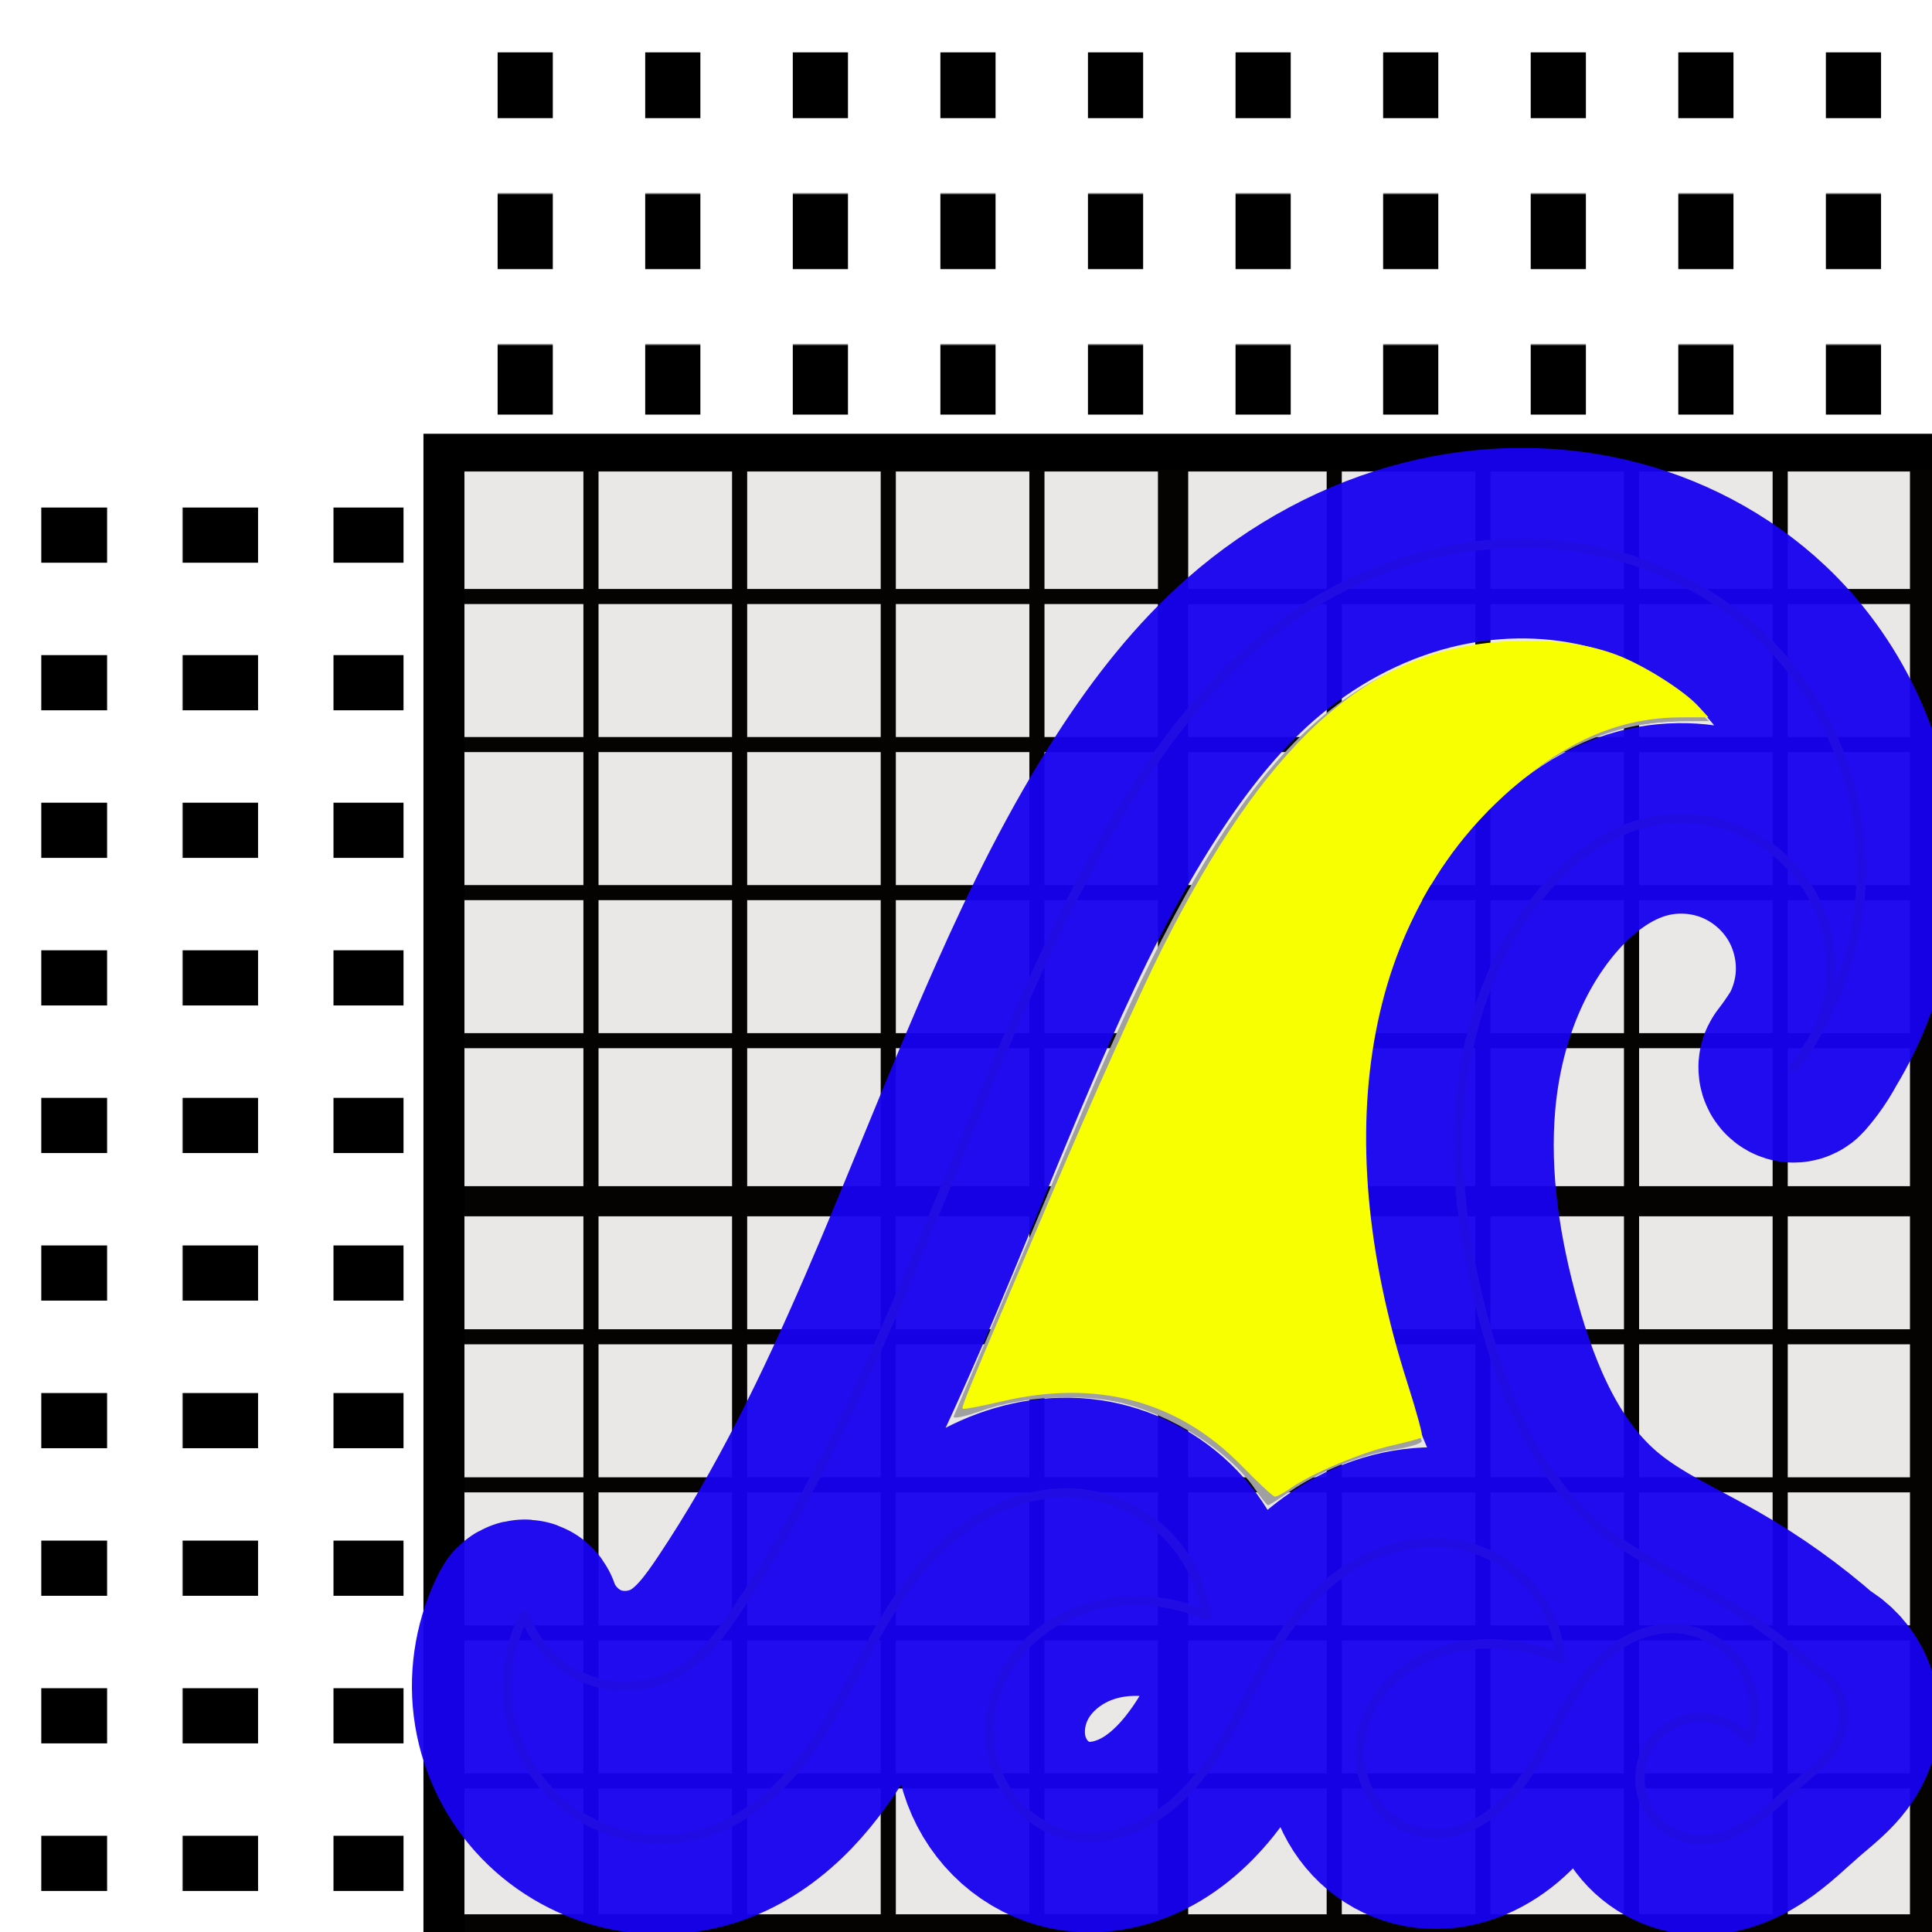
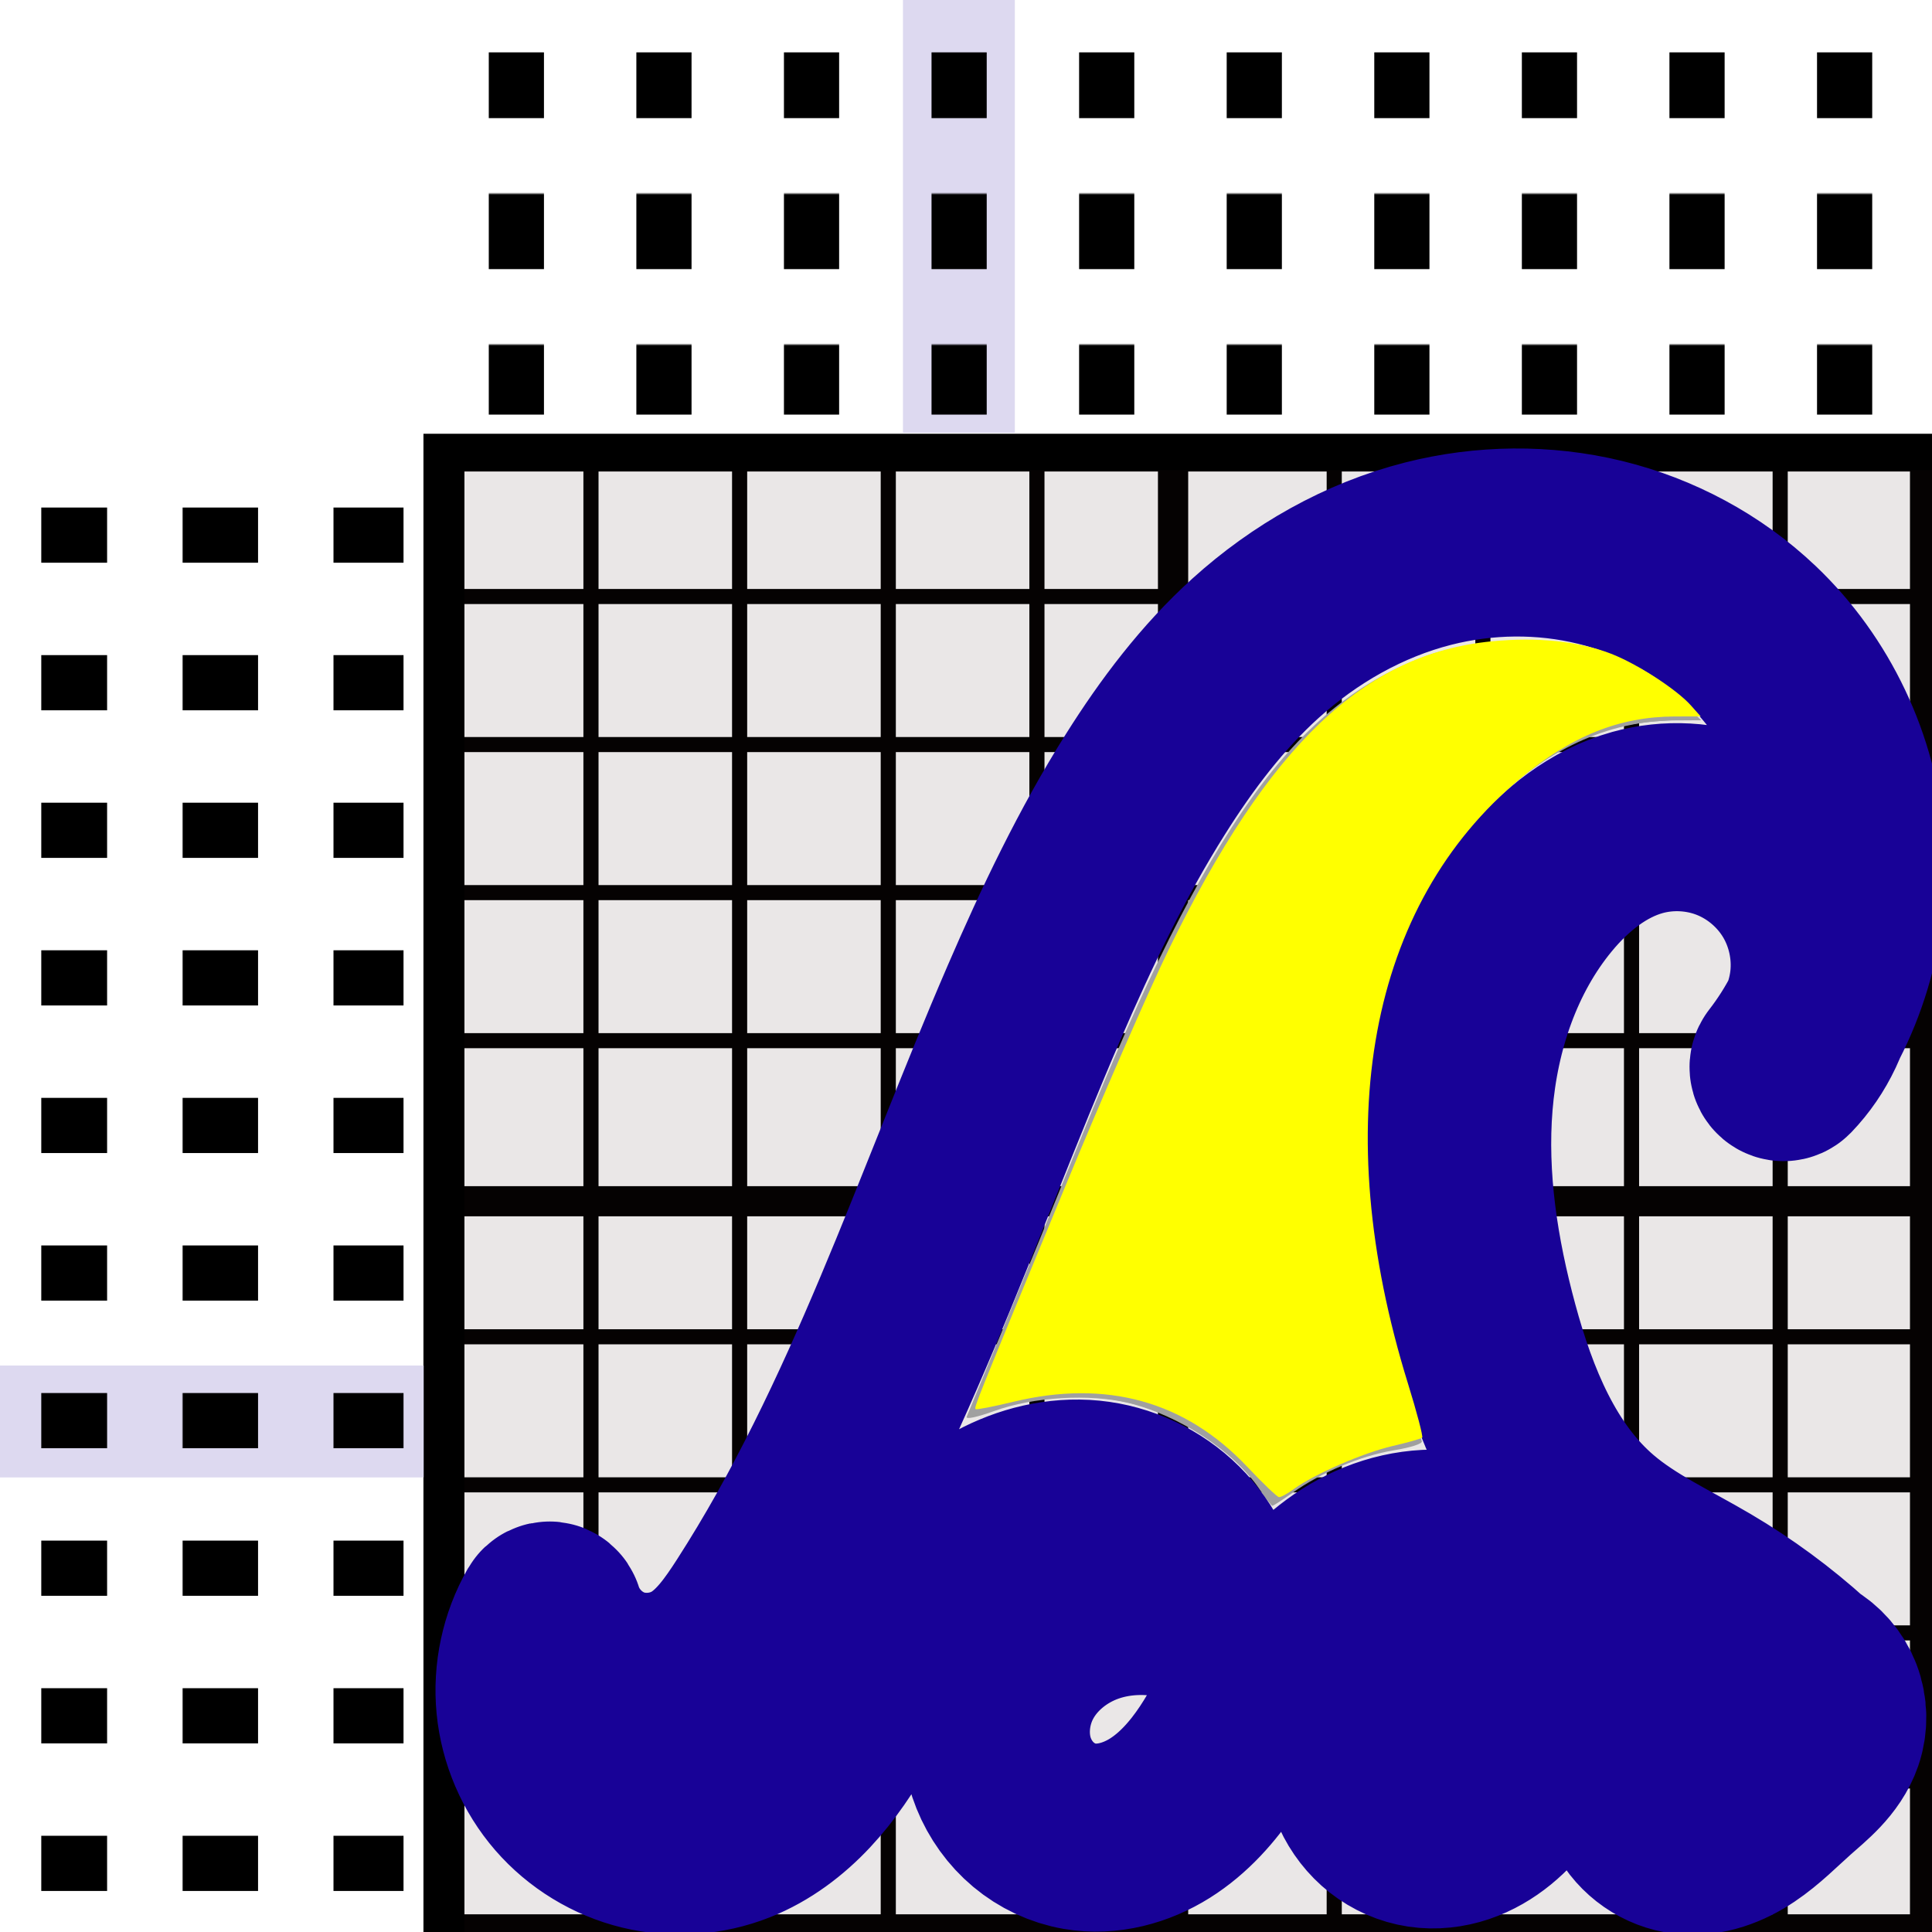
<svg xmlns="http://www.w3.org/2000/svg" xmlns:ns1="http://www.openswatchbook.org/uri/2009/osb" xmlns:xlink="http://www.w3.org/1999/xlink" width="256" height="256" id="svg2" version="1.1">
  <defs id="defs4">
    <linearGradient ns1:paint="solid" id="linearGradient7074">
      <stop id="stop7076" offset="0" style="stop-color:#160200;stop-opacity:1;" />
    </linearGradient>
    <linearGradient id="linearGradient10390">
      <stop id="stop10392" offset="0" style="stop-color:#180297;stop-opacity:0.954;" />
      <stop id="stop10394" offset="1" style="stop-color:#fdfbff;stop-opacity:0.992;" />
    </linearGradient>
    <filter style="color-interpolation-filters:sRGB" id="filter8348">
      <feGaussianBlur stdDeviation="6" in="SourceAlpha" result="result0" id="feGaussianBlur8350" />
      <feSpecularLighting in="result0" result="result1" lighting-color="#ffffff" surfaceScale="10" specularConstant="1" specularExponent="25" id="feSpecularLighting8352">
        <feDistantLight elevation="45" azimuth="235" id="feDistantLight8354" />
      </feSpecularLighting>
      <feComposite k4="0" k1="0" in="SourceGraphic" result="result4" operator="arithmetic" k2="1" k3="1" in2="result1" id="feComposite8356" />
      <feComposite in="result4" result="result2" operator="in" in2="SourceAlpha" id="feComposite8358" />
    </filter>
    <pattern id="pattern4250" patternTransform="translate(-280.0322,826.7085)" height="209.507" width="217.507" patternUnits="userSpaceOnUse">
      <rect style="opacity:1;fill:#b50000;fill-opacity:1;fill-rule:nonzero;stroke:#160287;stroke-width:1.507;stroke-linecap:round;stroke-linejoin:bevel;stroke-miterlimit:4;stroke-dasharray:none;stroke-opacity:0.953" id="rect4248" width="216" height="208" x="0.753" y="0.753" />
    </pattern>
    <pattern xlink:href="#Strips1_1-27" id="pattern8073-7" patternTransform="matrix(10,0,0,6.09375,-819.1209,-509.9508)" />
    <pattern id="Strips1_1-27" patternTransform="translate(0,0) scale(10,10)" height="1" width="2" patternUnits="userSpaceOnUse">
      <rect id="rect6345-22" height="2" width="1" y="-0.5" x="0" style="fill:black;stroke:none" />
    </pattern>
    <pattern xlink:href="#Strips1_1-27-4" id="pattern8073-7-9" patternTransform="matrix(10,0,0,6.09375,-819.1209,-373.0619)" />
    <pattern id="Strips1_1-27-4" patternTransform="translate(0,0) scale(10,10)" height="1" width="2" patternUnits="userSpaceOnUse">
      <rect id="rect6345-22-9" height="2" width="1" y="-0.5" x="0" style="fill:black;stroke:none" />
    </pattern>
    <pattern xlink:href="#Strips1_1-27-7" id="pattern8073-7-91" patternTransform="matrix(10,0,0,6.09375,-819.1209,-412.173)" />
    <pattern id="Strips1_1-27-7" patternTransform="translate(0,0) scale(10,10)" height="1" width="2" patternUnits="userSpaceOnUse">
      <rect id="rect6345-22-7" height="2" width="1" y="-0.5" x="0" style="fill:black;stroke:none" />
    </pattern>
    <pattern xlink:href="#Strips1_1-27-5" id="pattern8073-7-1" patternTransform="matrix(10,0,0,6.09375,-819.1209,-451.2842)" />
    <pattern id="Strips1_1-27-5" patternTransform="translate(0,0) scale(10,10)" height="1" width="2" patternUnits="userSpaceOnUse">
      <rect id="rect6345-22-97" height="2" width="1" y="-0.5" x="0" style="fill:black;stroke:none" />
    </pattern>
    <pattern xlink:href="#Strips1_1-27-73" id="pattern8073-7-6" patternTransform="matrix(10,0,0,6.09375,-819.1209,-490.3953)" />
    <pattern id="Strips1_1-27-73" patternTransform="translate(0,0) scale(10,10)" height="1" width="2" patternUnits="userSpaceOnUse">
      <rect id="rect6345-22-6" height="2" width="1" y="-0.5" x="0" style="fill:black;stroke:none" />
    </pattern>
    <pattern xlink:href="#Strips1_1-27-9" id="pattern8073-7-3" patternTransform="matrix(10,0,0,6.09375,-819.1209,-353.5064)" />
    <pattern id="Strips1_1-27-9" patternTransform="translate(0,0) scale(10,10)" height="1" width="2" patternUnits="userSpaceOnUse">
      <rect id="rect6345-22-4" height="2" width="1" y="-0.5" x="0" style="fill:black;stroke:none" />
    </pattern>
    <pattern xlink:href="#Strips1_1-27-93" id="pattern8073-7-12" patternTransform="matrix(10,0,0,6.09375,-819.1209,-392.6175)" />
    <pattern id="Strips1_1-27-93" patternTransform="translate(0,0) scale(10,10)" height="1" width="2" patternUnits="userSpaceOnUse">
      <rect id="rect6345-22-90" height="2" width="1" y="-0.5" x="0" style="fill:black;stroke:none" />
    </pattern>
    <pattern xlink:href="#Strips1_1-27-0" id="pattern8073-7-5" patternTransform="matrix(10,0,0,6.09375,-819.1209,-431.7286)" />
    <pattern id="Strips1_1-27-0" patternTransform="translate(0,0) scale(10,10)" height="1" width="2" patternUnits="userSpaceOnUse">
      <rect id="rect6345-22-96" height="2" width="1" y="-0.5" x="0" style="fill:black;stroke:none" />
    </pattern>
    <pattern xlink:href="#Strips1_1-27-56" id="pattern8073-7-8" patternTransform="matrix(10,0,0,6.09375,-819.1209,-470.8397)" />
    <pattern id="Strips1_1-27-56" patternTransform="translate(0,0) scale(10,10)" height="1" width="2" patternUnits="userSpaceOnUse">
      <rect id="rect6345-22-11" height="2" width="1" y="-0.5" x="0" style="fill:black;stroke:none" />
    </pattern>
    <pattern xlink:href="#Strips1_1-27-8" id="pattern8073-7-84" patternTransform="matrix(10,0,0,6.09375,-819.1209,-333.9508)" />
    <pattern id="Strips1_1-27-8" patternTransform="translate(0,0) scale(10,10)" height="1" width="2" patternUnits="userSpaceOnUse">
      <rect id="rect6345-22-10" height="2" width="1" y="-0.5" x="0" style="fill:black;stroke:none" />
    </pattern>
    <pattern xlink:href="#Strips1_1-27-8-1" id="pattern8073-7-84-3" patternTransform="matrix(10,0,0,6.09375,33.08853,-1406.634)" />
    <pattern id="Strips1_1-27-8-1" patternTransform="translate(0,0) scale(10,10)" height="1" width="2" patternUnits="userSpaceOnUse">
      <rect id="rect6345-22-10-7" height="2" width="1" y="-0.5" x="0" style="fill:black;stroke:none" />
    </pattern>
    <pattern xlink:href="#Strips1_1-27-56-9" id="pattern8073-7-8-5" patternTransform="matrix(10,0,0,6.09375,33.08852,-1543.523)" />
    <pattern id="Strips1_1-27-56-9" patternTransform="translate(0,0) scale(10,10)" height="1" width="2" patternUnits="userSpaceOnUse">
      <rect id="rect6345-22-11-6" height="2" width="1" y="-0.5" x="0" style="fill:black;stroke:none" />
    </pattern>
    <pattern xlink:href="#Strips1_1-27-0-1" id="pattern8073-7-5-2" patternTransform="matrix(10,0,0,6.09375,33.08853,-1504.412)" />
    <pattern id="Strips1_1-27-0-1" patternTransform="translate(0,0) scale(10,10)" height="1" width="2" patternUnits="userSpaceOnUse">
      <rect id="rect6345-22-96-7" height="2" width="1" y="-0.5" x="0" style="fill:black;stroke:none" />
    </pattern>
    <pattern xlink:href="#Strips1_1-27-93-5" id="pattern8073-7-12-8" patternTransform="matrix(10,0,0,6.09375,33.08854,-1465.301)" />
    <pattern id="Strips1_1-27-93-5" patternTransform="translate(0,0) scale(10,10)" height="1" width="2" patternUnits="userSpaceOnUse">
      <rect id="rect6345-22-90-7" height="2" width="1" y="-0.5" x="0" style="fill:black;stroke:none" />
    </pattern>
    <pattern xlink:href="#Strips1_1-27-9-1" id="pattern8073-7-3-4" patternTransform="matrix(10,0,0,6.09375,33.08852,-1426.19)" />
    <pattern id="Strips1_1-27-9-1" patternTransform="translate(0,0) scale(10,10)" height="1" width="2" patternUnits="userSpaceOnUse">
      <rect id="rect6345-22-4-8" height="2" width="1" y="-0.5" x="0" style="fill:black;stroke:none" />
    </pattern>
    <pattern xlink:href="#Strips1_1-27-73-9" id="pattern8073-7-6-5" patternTransform="matrix(10,0,0,6.09375,33.08853,-1563.079)" />
    <pattern id="Strips1_1-27-73-9" patternTransform="translate(0,0) scale(10,10)" height="1" width="2" patternUnits="userSpaceOnUse">
      <rect id="rect6345-22-6-7" height="2" width="1" y="-0.5" x="0" style="fill:black;stroke:none" />
    </pattern>
    <pattern xlink:href="#Strips1_1-27-5-3" id="pattern8073-7-1-5" patternTransform="matrix(10,0,0,6.09375,33.08853,-1523.968)" />
    <pattern id="Strips1_1-27-5-3" patternTransform="translate(0,0) scale(10,10)" height="1" width="2" patternUnits="userSpaceOnUse">
      <rect id="rect6345-22-97-8" height="2" width="1" y="-0.5" x="0" style="fill:black;stroke:none" />
    </pattern>
    <pattern xlink:href="#Strips1_1-27-7-3" id="pattern8073-7-91-8" patternTransform="matrix(10,0,0,6.09375,33.08853,-1484.857)" />
    <pattern id="Strips1_1-27-7-3" patternTransform="translate(0,0) scale(10,10)" height="1" width="2" patternUnits="userSpaceOnUse">
      <rect id="rect6345-22-7-1" height="2" width="1" y="-0.5" x="0" style="fill:black;stroke:none" />
    </pattern>
    <pattern xlink:href="#Strips1_1-27-4-9" id="pattern8073-7-9-8" patternTransform="matrix(10,0,0,6.09375,33.08852,-1445.745)" />
    <pattern id="Strips1_1-27-4-9" patternTransform="translate(0,0) scale(10,10)" height="1" width="2" patternUnits="userSpaceOnUse">
      <rect id="rect6345-22-9-6" height="2" width="1" y="-0.5" x="0" style="fill:black;stroke:none" />
    </pattern>
    <pattern xlink:href="#Strips1_1-27-3" id="pattern8073-7-4" patternTransform="matrix(10,0,0,6.09375,33.08854,-1582.634)" />
    <pattern id="Strips1_1-27-3" patternTransform="translate(0,0) scale(10,10)" height="1" width="2" patternUnits="userSpaceOnUse">
      <rect id="rect6345-22-3" height="2" width="1" y="-0.5" x="0" style="fill:black;stroke:none" />
    </pattern>
  </defs>
  <g transform="translate(47.27865,-803.462)" id="layer1">
-     <g id="g8435" transform="translate(317.6456,79.54951)">
-       <g transform="matrix(0.9848584,0,0,0.9808991,-307.9725,784.9928)" style="stroke-width:4.07;stroke-miterlimit:4;stroke-dasharray:none" id="g7442">
-         <path id="path7444" style="fill:none;stroke:#000000;stroke-width:4.07;stroke-miterlimit:4;stroke-dasharray:none" d="m 100,0 0,200" />
+     <g id="g4492" style="opacity:1;">
+       <g transform="translate(317.6456,79.54951)" id="g8435" style="">
+         <g id="g7442" style="stroke-width:4.07;stroke-miterlimit:4;stroke-dasharray:none" transform="matrix(0.9848584,0,0,0.9808991,-307.9725,784.9928)">
+           <path d="m 100,0 0,200" style="fill:none;stroke:#000000;stroke-width:4.07;stroke-miterlimit:4;stroke-dasharray:none" id="path7444" />
+         </g>
+         <g id="g7446" style="stroke-width:4.07;stroke-miterlimit:4;stroke-dasharray:none" transform="matrix(0.9848584,0,0,0.9808991,-307.9725,784.9928)">
+           <path d="m 0,100 200,0" style="fill:none;stroke:#000000;stroke-width:4.07;stroke-miterlimit:4;stroke-dasharray:none" id="path7448" />
+         </g>
+         <g id="g7450" style="stroke-width:2.035;stroke-miterlimit:4;stroke-dasharray:none" transform="matrix(0.9848584,0,0,0.9808991,-306.3152,784.9928)">
+           <path d="m 20,0 0,200" style="fill:none;stroke:#000000;stroke-width:2.035;stroke-miterlimit:4;stroke-dasharray:none" id="path7452" />
+           <path d="m 40,0 0,200" style="fill:none;stroke:#000000;stroke-width:2.035;stroke-miterlimit:4;stroke-dasharray:none" id="path7454" />
+           <path d="m 60,0 0,200" style="fill:none;stroke:#000000;stroke-width:2.035;stroke-miterlimit:4;stroke-dasharray:none" id="path7456" />
+           <path d="m 80,0 0,200" style="fill:none;stroke:#000000;stroke-width:2.035;stroke-miterlimit:4;stroke-dasharray:none" id="path7458" />
+           <path d="m 120,0 0,200" style="fill:none;stroke:#000000;stroke-width:2.035;stroke-miterlimit:4;stroke-dasharray:none" id="path7460" />
+           <path d="m 140,0 0,200" style="fill:none;stroke:#000000;stroke-width:2.035;stroke-miterlimit:4;stroke-dasharray:none" id="path7462" />
+           <path d="m 160,0 0,200" style="fill:none;stroke:#000000;stroke-width:2.035;stroke-miterlimit:4;stroke-dasharray:none" id="path7464" />
+           <path d="m 180,0 0,200" style="fill:none;stroke:#000000;stroke-width:2.035;stroke-miterlimit:4;stroke-dasharray:none" id="path7466" />
+         </g>
+         <g id="g7468" style="stroke-width:2.035;stroke-miterlimit:4;stroke-dasharray:none" transform="matrix(0.9848584,0,0,0.9808991,-305.7628,783.3355)">
+           <path d="m 0,20 200,0" style="fill:none;stroke:#000000;stroke-width:2.035;stroke-miterlimit:4;stroke-dasharray:none" id="path7470" />
+           <path d="m 0,40 200,0" style="fill:none;stroke:#000000;stroke-width:2.035;stroke-miterlimit:4;stroke-dasharray:none" id="path7472" />
+           <path d="m 0,60 200,0" style="fill:none;stroke:#000000;stroke-width:2.035;stroke-miterlimit:4;stroke-dasharray:none" id="path7474" />
+           <path d="m 0,80 200,0" style="fill:none;stroke:#000000;stroke-width:2.035;stroke-miterlimit:4;stroke-dasharray:none" id="path7476" />
+           <path d="m 0,120 200,0" style="fill:none;stroke:#000000;stroke-width:2.035;stroke-miterlimit:4;stroke-dasharray:none" id="path7478" />
+           <path d="m 0,140 200,0" style="fill:none;stroke:#000000;stroke-width:2.035;stroke-miterlimit:4;stroke-dasharray:none" id="path7480" />
+           <path d="m 0,160 200,0" style="fill:none;stroke:#000000;stroke-width:2.035;stroke-miterlimit:4;stroke-dasharray:none" id="path7482" />
+           <path d="m 0,180 200,0" style="fill:none;stroke:#000000;stroke-width:2.035;stroke-miterlimit:4;stroke-dasharray:none" id="path7484" />
+         </g>
+         <rect height="196.18" style="fill:none;stroke:#000000;stroke-width:5;stroke-miterlimit:4;stroke-dasharray:none" width="196.972" x="-306.315" y="783.888" id="rect7486" />
      </g>
-       <g transform="matrix(0.9848584,0,0,0.9808991,-307.9725,784.9928)" style="stroke-width:4.07;stroke-miterlimit:4;stroke-dasharray:none" id="g7446">
-         <path id="path7448" style="fill:none;stroke:#000000;stroke-width:4.07;stroke-miterlimit:4;stroke-dasharray:none" d="m 0,100 200,0" />
-       </g>
-       <g transform="matrix(0.9848584,0,0,0.9808991,-306.3152,784.9928)" style="stroke-width:2.035;stroke-miterlimit:4;stroke-dasharray:none" id="g7450">
-         <path id="path7452" style="fill:none;stroke:#000000;stroke-width:2.035;stroke-miterlimit:4;stroke-dasharray:none" d="m 20,0 0,200" />
-         <path id="path7454" style="fill:none;stroke:#000000;stroke-width:2.035;stroke-miterlimit:4;stroke-dasharray:none" d="m 40,0 0,200" />
-         <path id="path7456" style="fill:none;stroke:#000000;stroke-width:2.035;stroke-miterlimit:4;stroke-dasharray:none" d="m 60,0 0,200" />
-         <path id="path7458" style="fill:none;stroke:#000000;stroke-width:2.035;stroke-miterlimit:4;stroke-dasharray:none" d="m 80,0 0,200" />
-         <path id="path7460" style="fill:none;stroke:#000000;stroke-width:2.035;stroke-miterlimit:4;stroke-dasharray:none" d="m 120,0 0,200" />
-         <path id="path7462" style="fill:none;stroke:#000000;stroke-width:2.035;stroke-miterlimit:4;stroke-dasharray:none" d="m 140,0 0,200" />
-         <path id="path7464" style="fill:none;stroke:#000000;stroke-width:2.035;stroke-miterlimit:4;stroke-dasharray:none" d="m 160,0 0,200" />
-         <path id="path7466" style="fill:none;stroke:#000000;stroke-width:2.035;stroke-miterlimit:4;stroke-dasharray:none" d="m 180,0 0,200" />
-       </g>
-       <g transform="matrix(0.9848584,0,0,0.9808991,-305.7628,783.3355)" style="stroke-width:2.035;stroke-miterlimit:4;stroke-dasharray:none" id="g7468">
-         <path id="path7470" style="fill:none;stroke:#000000;stroke-width:2.035;stroke-miterlimit:4;stroke-dasharray:none" d="m 0,20 200,0" />
-         <path id="path7472" style="fill:none;stroke:#000000;stroke-width:2.035;stroke-miterlimit:4;stroke-dasharray:none" d="m 0,40 200,0" />
-         <path id="path7474" style="fill:none;stroke:#000000;stroke-width:2.035;stroke-miterlimit:4;stroke-dasharray:none" d="m 0,60 200,0" />
-         <path id="path7476" style="fill:none;stroke:#000000;stroke-width:2.035;stroke-miterlimit:4;stroke-dasharray:none" d="m 0,80 200,0" />
-         <path id="path7478" style="fill:none;stroke:#000000;stroke-width:2.035;stroke-miterlimit:4;stroke-dasharray:none" d="m 0,120 200,0" />
-         <path id="path7480" style="fill:none;stroke:#000000;stroke-width:2.035;stroke-miterlimit:4;stroke-dasharray:none" d="m 0,140 200,0" />
-         <path id="path7482" style="fill:none;stroke:#000000;stroke-width:2.035;stroke-miterlimit:4;stroke-dasharray:none" d="m 0,160 200,0" />
-         <path id="path7484" style="fill:none;stroke:#000000;stroke-width:2.035;stroke-miterlimit:4;stroke-dasharray:none" d="m 0,180 200,0" />
-       </g>
-       <rect id="rect7486" y="783.888" x="-306.315" width="196.972" style="fill:none;stroke:#000000;stroke-width:5;stroke-miterlimit:4;stroke-dasharray:none" height="196.18" />
+       <rect y="865.185" x="13.706" height="194.957" width="196.041" id="rect8466" style="fill:#391818;fill-opacity:0.102;fill-rule:evenodd;stroke:#000000;stroke-width:1.112px;stroke-linecap:butt;stroke-linejoin:miter;stroke-opacity:1" />
+       <path id="path8460" d="m 119.546,1000.704 c -3.318,-4.933 -10.624,-9.727 -17.278,-11.338 -5.166,-1.251 -12.623,-0.81 -17.772,1.051 -2.332,0.843 -3.835,1.157 -3.686,0.771 0.138,-0.358 2.314,-5.632 4.836,-11.72 2.521,-6.088 7.155,-17.419 10.297,-25.181 16.791,-41.482 28.348,-57.568 45.967,-63.981 5.374,-1.956 15.139,-2.461 20.396,-1.055 4.551,1.217 10.213,4.305 13.348,7.278 l 2.501,2.372 -3.54,0.022 c -8.918,0.055 -17.123,3.867 -24.44,11.355 -17.234,17.636 -21.373,45.28 -11.477,76.661 1.2,3.805 2.29,7.173 2.423,7.484 0.14,0.329 -1.434,0.841 -3.752,1.221 -4.319,0.708 -9.566,2.913 -13.405,5.634 -1.328,0.941 -2.519,1.711 -2.647,1.711 -0.128,0 -0.925,-1.028 -1.77,-2.285 z" style="fill:#a0a0a0;stroke:none;stroke-width:1px;stroke-linecap:butt;stroke-linejoin:miter;stroke-opacity:1" />
+       <path id="path2848" d="m 141.075,1047.033 c 1.74,0.262 3.525,0.052 5.17,-0.502 1.645,-0.554 3.154,-1.446 4.481,-2.528 2.649,-2.161 4.561,-5.051 6.185,-7.951 1.644,-2.935 3.009,-5.868 4.835,-8.581 1.811,-2.691 4.081,-5.096 6.93,-6.433 1.473,-0.691 3.084,-1.082 4.695,-1.086 3.334,-0.01 6.631,1.754 8.48,4.529 1.664,2.498 2.118,5.763 1.25,8.632 -1.776,-1.749 -4.316,-2.707 -6.808,-2.516 -2.848,0.219 -5.529,1.931 -6.926,4.423 -1.397,2.492 -1.458,5.672 -0.158,8.216 1.3,2.544 3.913,4.357 6.751,4.686 2.85,0.33 5.649,-0.776 7.931,-2.304 2.263,-1.515 4.203,-3.505 6.15,-5.238 1.05,-0.934 2.203,-1.883 3.212,-2.956 1.019,-1.083 1.941,-2.351 2.446,-3.823 0.596,-1.738 0.559,-3.68 -0.101,-5.394 -0.651,-1.691 -1.902,-3.14 -3.479,-4.033 -4.127,-3.743 -8.638,-7.063 -13.439,-9.891 -5.012,-2.952 -10.193,-5.307 -14.502,-8.976 -7.558,-6.435 -11.513,-16.178 -14.152,-25.916 -2.635,-9.724 -4.209,-19.804 -3.389,-29.791 0.82,-9.986 4.155,-19.898 10.49,-27.589 3.384,-4.109 7.693,-7.57 12.733,-8.971 3.968,-1.103 8.299,-0.866 12.122,0.664 3.823,1.53 7.122,4.347 9.233,7.883 2.111,3.536 3.024,7.777 2.557,11.868 -0.468,4.092 -2.314,8.017 -5.169,10.985 l 0.927,0.802 c 6.545,-8.423 9.825,-19.312 9.022,-29.949 -0.803,-10.637 -5.681,-20.91 -13.416,-28.255 -5.639,-5.355 -12.721,-9.145 -20.27,-10.985 -7.549,-1.84 -15.543,-1.737 -23.066,0.177 -8.619,2.193 -16.559,6.729 -23.137,12.68 -5.784,5.233 -10.517,11.514 -14.651,18.077 -5.818,9.237 -10.527,19.116 -14.843,29.107 -5.85,13.54 -11.093,27.538 -16.81,41.107 -5.736,13.614 -11.996,26.918 -19.967,39.297 -1.958,3.042 -4.035,5.991 -6.956,7.854 -3.336,2.126 -7.679,2.605 -11.398,1.256 -3.719,-1.349 -6.746,-4.5 -7.943,-8.27 a 0.614,0.614 0 0 0 -1.118,-0.119 c -2.097,3.667 -3.022,7.989 -2.611,12.193 0.411,4.204 2.157,8.264 4.925,11.456 2.768,3.191 6.541,5.493 10.645,6.494 4.104,1.001 8.513,0.696 12.439,-0.862 3.458,-1.372 6.48,-3.665 8.992,-6.349 2.512,-2.684 4.544,-5.764 6.34,-8.923 3.624,-6.374 6.313,-13.031 10.721,-18.679 2.506,-3.211 5.544,-6.022 9.091,-7.946 3.547,-1.924 7.618,-2.929 11.595,-2.539 3.958,0.388 7.767,2.18 10.59,4.981 2.579,2.559 4.323,5.949 4.924,9.531 -0.718,-0.266 -1.447,-0.5 -2.185,-0.703 -4.488,-1.228 -9.366,-1.227 -13.788,0.313 -4.422,1.54 -8.343,4.661 -10.582,8.806 -2.239,4.145 -2.696,9.291 -0.923,13.689 0.886,2.198 2.305,4.186 4.127,5.711 1.823,1.525 4.045,2.579 6.394,2.985 3.842,0.664 7.82,-0.435 11.064,-2.473 3.244,-2.038 5.819,-4.964 7.909,-8.098 4.309,-6.462 6.492,-13.319 11.192,-19.18 2.65,-3.305 6.019,-6.062 9.909,-7.629 3.89,-1.568 8.317,-1.886 12.246,-0.545 2.905,0.991 5.5,2.879 7.338,5.337 1.644,2.2 2.678,4.851 2.969,7.582 -2.641,-1.012 -5.462,-1.556 -8.291,-1.595 -3.428,-0.047 -6.915,0.661 -9.963,2.305 -3.047,1.644 -5.631,4.253 -7.011,7.467 -1.379,3.213 -1.486,7.019 -0.024,10.234 0.731,1.606 1.838,3.048 3.231,4.144 1.393,1.097 3.07,1.842 4.831,2.107 z m 0.183,-1.214 c -1.543,-0.232 -3.022,-0.888 -4.255,-1.858 -1.233,-0.97 -2.22,-2.253 -2.873,-3.688 -1.305,-2.869 -1.223,-6.313 0.034,-9.242 1.257,-2.928 3.631,-5.341 6.466,-6.871 2.835,-1.529 6.109,-2.202 9.363,-2.158 3.001,0.041 5.994,0.682 8.749,1.873 a 0.614,0.614 10.495 0 0 0.857,-0.589 c -0.138,-3.314 -1.298,-6.576 -3.284,-9.232 -1.986,-2.657 -4.785,-4.693 -7.925,-5.764 -4.247,-1.449 -8.979,-1.092 -13.101,0.569 -4.122,1.661 -7.654,4.565 -10.408,8 -4.596,5.732 -7.32,13.365 -11.255,19.267 -2.033,3.048 -4.493,5.825 -7.541,7.739 -3.047,1.915 -6.722,2.905 -10.202,2.303 -2.129,-0.368 -4.154,-1.326 -5.816,-2.717 -1.662,-1.391 -2.964,-3.211 -3.777,-5.229 -1.625,-4.032 -1.216,-8.796 0.865,-12.647 2.08,-3.85 5.745,-6.782 9.906,-8.231 4.161,-1.449 8.782,-1.459 13.06,-0.288 1.028,0.281 2.039,0.629 3.023,1.04 a 0.614,0.614 8.3 0 0 0.847,-0.631 c -0.449,-4.235 -2.397,-8.292 -5.42,-11.292 -3.023,-3 -7.096,-4.915 -11.334,-5.331 -4.258,-0.418 -8.574,0.659 -12.301,2.681 -3.727,2.022 -6.888,4.958 -9.473,8.27 -4.474,5.733 -7.309,12.651 -10.82,18.827 -1.772,3.116 -3.749,6.105 -6.169,8.691 -2.42,2.585 -5.297,4.757 -8.549,6.047 -3.69,1.464 -7.839,1.751 -11.696,0.81 -3.857,-0.941 -7.407,-3.107 -10.008,-6.106 -2.601,-2.999 -4.244,-6.82 -4.63,-10.771 -0.343,-3.505 0.304,-7.101 1.829,-10.273 1.542,3.542 4.565,6.423 8.202,7.743 4.077,1.478 8.819,0.956 12.476,-1.375 3.173,-2.022 5.374,-5.189 7.329,-8.224 8.027,-12.466 14.319,-25.845 20.066,-39.485 5.766,-13.684 10.936,-27.511 16.805,-41.097 4.306,-9.967 8.986,-19.78 14.755,-28.939 4.1,-6.509 8.764,-12.689 14.436,-17.821 6.447,-5.833 14.213,-10.262 22.616,-12.401 7.335,-1.866 15.126,-1.965 22.473,-0.174 7.347,1.791 14.236,5.48 19.715,10.683 7.514,7.135 12.258,17.124 13.038,27.457 0.78,10.333 -2.409,20.921 -8.767,29.104 a 0.614,0.614 0 0 0 0.927,0.802 c 3.041,-3.163 5.005,-7.338 5.503,-11.697 0.498,-4.359 -0.473,-8.869 -2.722,-12.637 -2.249,-3.767 -5.758,-6.763 -9.831,-8.393 -4.073,-1.63 -8.68,-1.883 -12.907,-0.707 -5.364,1.491 -9.871,5.147 -13.351,9.373 -6.528,7.925 -9.93,18.091 -10.766,28.269 -0.836,10.177 0.771,20.409 3.428,30.213 2.655,9.795 6.689,19.844 14.541,26.529 4.416,3.76 9.813,6.235 14.675,9.099 4.749,2.797 9.209,6.083 13.288,9.789 a 0.614,0.614 0 0 0 0.116,0.083 c 1.355,0.75 2.435,1.991 2.992,3.436 0.556,1.445 0.587,3.09 0.085,4.555 -0.428,1.248 -1.227,2.369 -2.179,3.38 -0.96,1.021 -2.036,1.903 -3.134,2.88 -2.038,1.813 -3.848,3.682 -6.018,5.135 -2.151,1.44 -4.658,2.388 -7.108,2.105 -2.43,-0.281 -4.686,-1.846 -5.799,-4.025 -1.113,-2.178 -1.061,-4.923 0.136,-7.057 1.196,-2.134 3.51,-3.612 5.949,-3.799 2.439,-0.188 4.952,0.919 6.46,2.845 a 0.614,0.614 0 0 0 1.049,-0.141 c 1.449,-3.453 1.053,-7.609 -1.023,-10.725 -2.076,-3.116 -5.759,-5.083 -9.503,-5.075 -1.806,0 -3.594,0.442 -5.214,1.202 -3.128,1.468 -5.552,4.072 -7.427,6.859 -1.861,2.764 -3.305,5.841 -4.888,8.667 -1.602,2.861 -3.423,5.587 -5.89,7.6 -1.231,1.005 -2.613,1.817 -4.097,2.316 -1.484,0.499 -3.071,0.681 -4.596,0.451 z" style="opacity:1;fill:#faf900;fill-opacity:1;fill-rule:nonzero;stroke:#180297;stroke-width:23.689;stroke-linecap:round;stroke-linejoin:bevel;stroke-miterlimit:4;stroke-dasharray:none;stroke-dashoffset:0;stroke-opacity:1" />
+       <path id="path8470" d="m 118.407,999.171 c -3.602,-4.169 -7.87,-7.061 -13.289,-9.005 -5.578,-2 -12.374,-2.147 -19.041,-0.41 -2.443,0.636 -4.518,1.072 -4.611,0.968 -0.419,-0.465 20.129,-49.472 24.906,-59.404 12.441,-25.863 23.695,-37.964 38.675,-41.585 5.273,-1.275 14.478,-1.133 18.869,0.29 3.993,1.294 9.116,4.302 11.719,6.88 l 1.779,1.763 -5.003,0.355 c -8.662,0.614 -15.25,3.976 -22.504,11.483 -11.749,12.157 -17.113,27.624 -16.433,47.378 0.377,10.934 1.675,18.046 5.704,31.248 1.777,5.822 1.786,5.793 -2.07,6.389 -3.528,0.545 -9.011,2.779 -12.269,4.998 -1.547,1.054 -2.997,1.91 -3.223,1.903 -0.226,-0.01 -1.67,-1.47 -3.209,-3.251 z" style="fill:#a0a0a0;stroke:none;stroke-width:1px;stroke-linecap:butt;stroke-linejoin:miter;stroke-opacity:1" />
+       <path id="path8472" d="m 117.982,997.818 c -8.202,-8.691 -18.655,-11.595 -30.996,-8.61 -2.642,0.639 -4.887,1.075 -4.989,0.968 -0.221,-0.23 -0.055,-0.642 11.653,-28.971 5.032,-12.175 11.328,-26.596 13.991,-32.046 13.211,-27.03 25.845,-39.071 42.723,-40.716 6.061,-0.591 11.503,-0.027 15.83,1.641 3.439,1.326 8.681,4.718 10.575,6.845 l 1.302,1.462 -3.451,0.008 c -7.307,0.017 -13.664,2.572 -20.449,8.217 -20.086,16.711 -25.513,45.936 -14.887,80.174 1.177,3.794 2.025,7.018 1.883,7.164 -0.142,0.146 -1.911,0.648 -3.932,1.115 -3.856,0.892 -10.393,3.737 -13.03,5.671 -0.855,0.627 -1.758,1.122 -2.008,1.1 -0.25,-0.022 -2.147,-1.833 -4.215,-4.024 z" style="fill:#ffff00;fill-opacity:1;stroke:none;stroke-width:1px;stroke-linecap:butt;stroke-linejoin:miter;stroke-opacity:1" />
    </g>
-     <g id="g8363">
+     <rect style="fill:#ddd9f0;fill-opacity:1;fill-rule:evenodd;stroke:#000000;stroke-width:0;stroke-linecap:butt;stroke-linejoin:miter;stroke-miterlimit:4;stroke-dasharray:none;stroke-opacity:0" id="rect4475" width="14.828" height="61.453" x="72.366" y="799.353" />
+     <g id="g8363" transform="translate(-1.171875,0)">
      <rect transform="matrix(0,-1,1,0,0,0)" y="18.659" x="-858.4" height="7.312" width="48" id="rect7652-61" style="fill:url(#pattern8073-7);fill-opacity:1;fill-rule:evenodd;stroke:none;stroke-width:1px;stroke-linecap:butt;stroke-linejoin:miter;stroke-opacity:1" />
      <rect transform="matrix(0,-1,1,0,0,0)" y="155.548" x="-858.4" height="7.312" width="48" id="rect7652-61-0" style="fill:url(#pattern8073-7-9);fill-opacity:1;fill-rule:evenodd;stroke:none;stroke-width:1px;stroke-linecap:butt;stroke-linejoin:miter;stroke-opacity:1" />
      <rect transform="matrix(0,-1,1,0,0,0)" y="116.437" x="-858.4" height="7.312" width="48" id="rect7652-61-1" style="fill:url(#pattern8073-7-91);fill-opacity:1;fill-rule:evenodd;stroke:none;stroke-width:1px;stroke-linecap:butt;stroke-linejoin:miter;stroke-opacity:1" />
      <rect transform="matrix(0,-1,1,0,0,0)" y="77.326" x="-858.4" height="7.312" width="48" id="rect7652-61-7" style="fill:url(#pattern8073-7-1);fill-opacity:1;fill-rule:evenodd;stroke:none;stroke-width:1px;stroke-linecap:butt;stroke-linejoin:miter;stroke-opacity:1" />
      <rect transform="matrix(0,-1,1,0,0,0)" y="38.214" x="-858.4" height="7.312" width="48" id="rect7652-61-56" style="fill:url(#pattern8073-7-6);fill-opacity:1;fill-rule:evenodd;stroke:none;stroke-width:1px;stroke-linecap:butt;stroke-linejoin:miter;stroke-opacity:1" />
      <rect transform="matrix(0,-1,1,0,0,0)" y="175.103" x="-858.4" height="7.312" width="48" id="rect7652-61-8" style="fill:url(#pattern8073-7-3);fill-opacity:1;fill-rule:evenodd;stroke:none;stroke-width:1px;stroke-linecap:butt;stroke-linejoin:miter;stroke-opacity:1" />
      <rect transform="matrix(0,-1,1,0,0,0)" y="135.992" x="-858.4" height="7.312" width="48" id="rect7652-61-88" style="fill:url(#pattern8073-7-12);fill-opacity:1;fill-rule:evenodd;stroke:none;stroke-width:1px;stroke-linecap:butt;stroke-linejoin:miter;stroke-opacity:1" />
      <rect transform="matrix(0,-1,1,0,0,0)" y="96.881" x="-858.4" height="7.312" width="48" id="rect7652-61-3" style="fill:url(#pattern8073-7-5);fill-opacity:1;fill-rule:evenodd;stroke:none;stroke-width:1px;stroke-linecap:butt;stroke-linejoin:miter;stroke-opacity:1" />
      <rect transform="matrix(0,-1,1,0,0,0)" y="57.77" x="-858.4" height="7.312" width="48" id="rect7652-61-59" style="fill:url(#pattern8073-7-8);fill-opacity:1;fill-rule:evenodd;stroke:none;stroke-width:1px;stroke-linecap:butt;stroke-linejoin:miter;stroke-opacity:1" />
      <rect transform="matrix(0,-1,1,0,0,0)" y="194.659" x="-858.4" height="7.312" width="48" id="rect7652-61-30" style="fill:url(#pattern8073-7-84);fill-opacity:1;fill-rule:evenodd;stroke:none;stroke-width:1px;stroke-linecap:butt;stroke-linejoin:miter;stroke-opacity:1" />
    </g>
+     <rect style="fill:#ddd9f0;fill-opacity:1;fill-rule:evenodd;stroke:#000000;stroke-width:0;stroke-linecap:butt;stroke-linejoin:miter;stroke-miterlimit:4;stroke-dasharray:none;stroke-opacity:0" id="rect4475-3" width="14.828" height="61.453" x="984.4" y="-8.862" transform="matrix(0,1,-1,0,0,0)" />
    <g id="g8375">
      <rect transform="scale(-1,-1)" y="-1054.024" x="-6.19" height="7.312" width="48" id="rect7652-61-38" style="fill:url(#pattern8073-7-4);fill-opacity:1;fill-rule:evenodd;stroke:none;stroke-width:1px;stroke-linecap:butt;stroke-linejoin:miter;stroke-opacity:1" />
      <rect transform="scale(-1,-1)" y="-917.136" x="-6.19" height="7.312" width="48" id="rect7652-61-0-6" style="fill:url(#pattern8073-7-9-8);fill-opacity:1;fill-rule:evenodd;stroke:none;stroke-width:1px;stroke-linecap:butt;stroke-linejoin:miter;stroke-opacity:1" />
      <rect transform="scale(-1,-1)" y="-956.247" x="-6.19" height="7.312" width="48" id="rect7652-61-1-0" style="fill:url(#pattern8073-7-91-8);fill-opacity:1;fill-rule:evenodd;stroke:none;stroke-width:1px;stroke-linecap:butt;stroke-linejoin:miter;stroke-opacity:1" />
      <rect transform="scale(-1,-1)" y="-995.358" x="-6.19" height="7.312" width="48" id="rect7652-61-7-4" style="fill:url(#pattern8073-7-1-5);fill-opacity:1;fill-rule:evenodd;stroke:none;stroke-width:1px;stroke-linecap:butt;stroke-linejoin:miter;stroke-opacity:1" />
      <rect transform="scale(-1,-1)" y="-1034.469" x="-6.19" height="7.312" width="48" id="rect7652-61-56-8" style="fill:url(#pattern8073-7-6-5);fill-opacity:1;fill-rule:evenodd;stroke:none;stroke-width:1px;stroke-linecap:butt;stroke-linejoin:miter;stroke-opacity:1" />
      <rect transform="scale(-1,-1)" y="-897.58" x="-6.19" height="7.312" width="48" id="rect7652-61-8-8" style="fill:url(#pattern8073-7-3-4);fill-opacity:1;fill-rule:evenodd;stroke:none;stroke-width:1px;stroke-linecap:butt;stroke-linejoin:miter;stroke-opacity:1" />
      <rect transform="scale(-1,-1)" y="-936.691" x="-6.19" height="7.312" width="48" id="rect7652-61-88-8" style="fill:url(#pattern8073-7-12-8);fill-opacity:1;fill-rule:evenodd;stroke:none;stroke-width:1px;stroke-linecap:butt;stroke-linejoin:miter;stroke-opacity:1" />
      <rect transform="scale(-1,-1)" y="-975.802" x="-6.19" height="7.312" width="48" id="rect7652-61-3-9" style="fill:url(#pattern8073-7-5-2);fill-opacity:1;fill-rule:evenodd;stroke:none;stroke-width:1px;stroke-linecap:butt;stroke-linejoin:miter;stroke-opacity:1" />
      <rect transform="scale(-1,-1)" y="-1014.913" x="-6.19" height="7.312" width="48" id="rect7652-61-59-7" style="fill:url(#pattern8073-7-8-5);fill-opacity:1;fill-rule:evenodd;stroke:none;stroke-width:1px;stroke-linecap:butt;stroke-linejoin:miter;stroke-opacity:1" />
      <rect transform="scale(-1,-1)" y="-878.025" x="-6.19" height="7.312" width="48" id="rect7652-61-30-7" style="fill:url(#pattern8073-7-84-3);fill-opacity:1;fill-rule:evenodd;stroke:none;stroke-width:1px;stroke-linecap:butt;stroke-linejoin:miter;stroke-opacity:1" />
    </g>
-     <rect style="fill:#391818;fill-opacity:0.102;fill-rule:evenodd;stroke:#000000;stroke-width:1.112px;stroke-linecap:butt;stroke-linejoin:miter;stroke-opacity:1" id="rect8466" width="196.041" height="194.957" x="13.706" y="865.185" />
-     <g id="g8476" transform="translate(-208.8175,83.96893)">
-       <path id="path2848" d="m 349.857,962.916 c 1.759,0.33 3.581,0.176 5.27,-0.339 1.689,-0.515 3.247,-1.383 4.62,-2.453 2.743,-2.137 4.737,-5.045 6.426,-7.973 1.711,-2.966 3.121,-5.93 4.998,-8.678 1.86,-2.723 4.179,-5.157 7.081,-6.502 1.516,-0.703 3.175,-1.094 4.83,-1.084 3.336,0.019 6.626,1.764 8.513,4.514 1.688,2.46 2.222,5.677 1.471,8.561 -1.762,-1.728 -4.269,-2.684 -6.739,-2.516 -2.847,0.194 -5.54,1.873 -6.967,4.345 -1.427,2.471 -1.534,5.644 -0.279,8.206 1.256,2.562 3.829,4.421 6.656,4.807 1.454,0.199 2.931,0.024 4.306,-0.394 1.374,-0.418 2.654,-1.077 3.83,-1.848 2.325,-1.525 4.329,-3.544 6.342,-5.28 1.074,-0.926 2.26,-1.865 3.299,-2.933 1.049,-1.078 2.002,-2.351 2.523,-3.841 0.611,-1.749 0.57,-3.712 -0.113,-5.434 -0.673,-1.698 -1.962,-3.138 -3.574,-3.997 -4.254,-3.747 -8.891,-7.06 -13.815,-9.87 -5.153,-2.94 -10.47,-5.271 -14.912,-8.959 -7.677,-6.375 -11.818,-16.101 -14.55,-25.865 -2.714,-9.699 -4.286,-19.79 -3.417,-29.771 0.869,-9.981 4.301,-19.866 10.717,-27.489 3.491,-4.148 7.935,-7.611 13.092,-8.954 3.953,-1.03 8.238,-0.757 12.028,0.767 3.79,1.524 7.071,4.293 9.211,7.773 2.14,3.48 3.13,7.657 2.779,11.727 -0.351,4.07 -2.04,8.017 -4.743,11.079 l 0.957,0.792 c 6.534,-8.419 9.797,-19.305 8.971,-29.93 -0.826,-10.625 -5.733,-20.876 -13.491,-28.183 -5.808,-5.471 -13.124,-9.277 -20.885,-11.086 -7.761,-1.809 -15.944,-1.638 -23.663,0.297 -8.8,2.206 -16.973,6.681 -23.782,12.654 -5.924,5.197 -10.8,11.471 -15.066,18.046 -2.985,4.601 -5.69,9.367 -8.205,14.232 -2.514,4.865 -4.838,9.829 -7.059,14.825 -12.085,27.178 -21.37,55.66 -37.813,80.256 -2.032,3.04 -4.184,5.982 -7.157,7.843 -3.421,2.142 -7.837,2.631 -11.644,1.291 -3.807,-1.34 -6.942,-4.488 -8.267,-8.3 a 0.622,0.622 0 0 0 -1.138,-0.084 c -1.958,3.745 -2.744,8.09 -2.222,12.283 0.522,4.194 2.348,8.213 5.164,11.365 2.816,3.151 6.605,5.417 10.714,6.406 4.109,0.989 8.514,0.695 12.455,-0.831 3.499,-1.355 6.572,-3.633 9.142,-6.308 2.569,-2.674 4.665,-5.751 6.527,-8.909 3.756,-6.372 6.585,-13.04 11.116,-18.672 2.608,-3.241 5.755,-6.065 9.404,-7.984 3.649,-1.92 7.815,-2.903 11.879,-2.486 3.994,0.411 7.838,2.195 10.731,4.98 2.634,2.537 4.468,5.895 5.197,9.478 -0.732,-0.264 -1.476,-0.495 -2.229,-0.693 -4.453,-1.172 -9.271,-1.153 -13.651,0.362 -4.379,1.515 -8.277,4.567 -10.548,8.64 -2.271,4.073 -2.819,9.147 -1.17,13.542 0.824,2.196 2.174,4.2 3.934,5.763 1.759,1.562 3.924,2.675 6.235,3.157 3.881,0.81 7.964,-0.201 11.305,-2.204 3.341,-2.002 6.008,-4.938 8.172,-8.098 4.47,-6.528 6.711,-13.463 11.549,-19.392 2.743,-3.361 6.228,-6.146 10.231,-7.708 4.003,-1.563 8.539,-1.846 12.56,-0.454 2.919,1.011 5.532,2.892 7.416,5.34 1.677,2.179 2.774,4.802 3.157,7.524 -2.711,-1.027 -5.607,-1.565 -8.506,-1.577 -3.388,-0.014 -6.827,0.703 -9.839,2.329 -3.011,1.626 -5.573,4.189 -6.97,7.351 -1.397,3.161 -1.563,6.914 -0.189,10.125 0.686,1.604 1.743,3.056 3.089,4.18 1.345,1.124 2.977,1.914 4.708,2.239 z m 0.229,-1.222 c -1.514,-0.284 -2.952,-0.978 -4.14,-1.972 -1.189,-0.993 -2.13,-2.283 -2.743,-3.715 -1.224,-2.861 -1.088,-6.254 0.184,-9.133 1.272,-2.879 3.624,-5.248 6.423,-6.759 2.8,-1.512 6.027,-2.193 9.243,-2.18 3.083,0.013 6.162,0.653 8.995,1.869 a 0.622,0.622 0 0 0 0.865,-0.618 c -0.249,-3.322 -1.488,-6.561 -3.52,-9.201 -2.032,-2.64 -4.847,-4.666 -7.995,-5.756 -4.339,-1.502 -9.181,-1.185 -13.419,0.47 -4.239,1.655 -7.891,4.587 -10.742,8.081 -4.711,5.772 -7.549,13.542 -11.611,19.475 -2.103,3.071 -4.649,5.855 -7.785,7.734 -3.136,1.879 -6.902,2.786 -10.412,2.053 -2.091,-0.436 -4.061,-1.446 -5.663,-2.87 -1.603,-1.423 -2.84,-3.256 -3.595,-5.27 -1.51,-4.025 -1.017,-8.718 1.092,-12.5 2.108,-3.781 5.749,-6.646 9.869,-8.071 4.119,-1.425 8.684,-1.452 12.928,-0.335 1.057,0.278 2.096,0.625 3.108,1.038 a 0.622,0.622 7.083 0 0 0.85,-0.662 c -0.599,-4.251 -2.655,-8.28 -5.748,-11.258 -3.092,-2.978 -7.195,-4.883 -11.466,-5.322 -4.344,-0.446 -8.754,0.607 -12.585,2.622 -3.831,2.015 -7.103,4.962 -9.793,8.305 -4.6,5.717 -7.578,12.644 -11.219,18.82 -1.837,3.116 -3.876,6.101 -6.352,8.679 -2.476,2.577 -5.402,4.735 -8.694,6.01 -3.705,1.434 -7.852,1.711 -11.715,0.781 -3.863,-0.929 -7.43,-3.062 -10.078,-6.025 -2.647,-2.963 -4.367,-6.747 -4.857,-10.69 -0.433,-3.485 0.094,-7.084 1.493,-10.305 1.66,3.56 4.776,6.425 8.487,7.732 4.164,1.466 8.974,0.933 12.716,-1.41 3.222,-2.017 5.501,-5.17 7.531,-8.206 16.521,-24.713 25.902,-53.424 37.916,-80.442 2.215,-4.982 4.528,-9.923 7.028,-14.759 2.499,-4.836 5.185,-9.566 8.143,-14.126 4.23,-6.519 9.034,-12.692 14.842,-17.788 6.672,-5.853 14.67,-10.228 23.264,-12.382 7.538,-1.889 15.521,-2.054 23.078,-0.292 7.558,1.762 14.674,5.467 20.315,10.781 7.532,7.095 12.301,17.058 13.104,27.375 0.802,10.317 -2.369,20.897 -8.714,29.071 a 0.622,0.622 84.626 0 0 0.957,0.793 c 2.879,-3.262 4.677,-7.46 5.05,-11.795 0.373,-4.335 -0.68,-8.778 -2.959,-12.485 -2.279,-3.707 -5.769,-6.652 -9.806,-8.275 -4.037,-1.623 -8.594,-1.914 -12.805,-0.817 -5.488,1.43 -10.137,5.089 -13.73,9.357 -6.614,7.859 -10.118,18.003 -11.004,28.182 -0.886,10.178 0.719,20.426 3.458,30.213 2.751,9.831 6.977,19.863 14.953,26.486 4.552,3.78 10.09,6.23 15.09,9.083 4.872,2.78 9.459,6.06 13.664,9.772 a 0.622,0.622 0 0 0 0.125,0.085 c 1.378,0.717 2.488,1.945 3.06,3.389 0.573,1.444 0.607,3.099 0.095,4.565 -0.439,1.256 -1.262,2.378 -2.24,3.384 -0.988,1.016 -2.091,1.886 -3.219,2.858 -2.116,1.824 -3.978,3.717 -6.212,5.182 -1.104,0.724 -2.276,1.323 -3.51,1.698 -1.234,0.375 -2.528,0.522 -3.776,0.352 -2.417,-0.33 -4.635,-1.932 -5.708,-4.123 -1.074,-2.191 -0.981,-4.925 0.239,-7.037 1.22,-2.113 3.541,-3.56 5.975,-3.726 2.434,-0.166 4.93,0.954 6.425,2.882 a 0.622,0.622 0 0 0 1.073,-0.161 c 1.326,-3.5 0.83,-7.625 -1.288,-10.711 -2.118,-3.086 -5.788,-5.032 -9.531,-5.054 -1.854,-0.011 -3.692,0.427 -5.36,1.199 -3.186,1.477 -5.66,4.111 -7.585,6.929 -1.908,2.793 -3.406,5.911 -5.048,8.758 -1.664,2.885 -3.562,5.626 -6.113,7.613 -1.273,0.992 -2.698,1.781 -4.219,2.244 -1.521,0.464 -3.139,0.595 -4.678,0.306 z" style="opacity:1;fill:#faf900;fill-opacity:1;fill-rule:nonzero;stroke:#1602ef;stroke-width:24;stroke-linecap:round;stroke-linejoin:bevel;stroke-miterlimit:4;stroke-dasharray:none;stroke-dashoffset:0;stroke-opacity:0.953" />
-       <path transform="translate(-47.27865,803.462)" id="path8460" d="m 375.018,113.203 c -3.412,-4.924 -10.924,-9.709 -17.767,-11.318 -5.312,-1.249 -12.979,-0.809 -18.274,1.049 -2.398,0.841 -3.943,1.155 -3.79,0.77 0.142,-0.358 2.38,-5.622 4.972,-11.699 2.593,-6.077 7.357,-17.388 10.588,-25.135 17.265,-41.408 29.148,-57.465 47.265,-63.867 5.526,-1.953 15.567,-2.457 20.972,-1.053 4.68,1.215 10.502,4.297 13.725,7.265 l 2.571,2.368 -3.641,0.022 c -9.17,0.055 -17.607,3.861 -25.131,11.335 -17.721,17.604 -21.977,45.198 -11.801,76.523 1.234,3.798 2.355,7.16 2.491,7.471 0.144,0.328 -1.474,0.839 -3.858,1.219 -4.441,0.707 -9.837,2.908 -13.783,5.624 -1.365,0.939 -2.59,1.708 -2.722,1.708 -0.132,0 -0.951,-1.026 -1.82,-2.281 z" style="fill:#a0a0a0;stroke:none;stroke-width:1px;stroke-linecap:butt;stroke-linejoin:miter;stroke-opacity:1" />
-       <path transform="translate(-47.27865,803.462)" id="path8470" d="m 373.848,111.673 c -3.704,-4.162 -8.092,-7.049 -13.665,-8.988 -5.736,-1.997 -12.724,-2.143 -19.579,-0.409 -2.512,0.635 -4.645,1.07 -4.741,0.967 -0.43,-0.464 20.697,-49.383 25.61,-59.298 12.793,-25.817 24.364,-37.896 39.768,-41.511 5.421,-1.272 14.888,-1.131 19.402,0.29 4.106,1.292 9.374,4.295 12.05,6.868 l 1.83,1.76 -5.144,0.354 c -8.906,0.613 -15.681,3.969 -23.14,11.462 -12.081,12.135 -17.597,27.574 -16.897,47.293 0.387,10.915 1.722,18.013 5.865,31.191 1.827,5.812 1.837,5.783 -2.129,6.378 -3.627,0.544 -9.266,2.774 -12.616,4.989 -1.59,1.052 -3.082,1.907 -3.315,1.899 -0.233,-0.007 -1.717,-1.467 -3.3,-3.245 z" style="fill:#a0a0a0;stroke:none;stroke-width:1px;stroke-linecap:butt;stroke-linejoin:miter;stroke-opacity:1" />
-       <path id="path8472" d="m 326.131,913.784 c -8.434,-8.675 -19.182,-11.574 -31.872,-8.595 -2.717,0.638 -5.025,1.073 -5.13,0.967 -0.227,-0.229 -0.056,-0.641 11.982,-28.919 5.174,-12.153 11.648,-26.548 14.387,-31.988 13.584,-26.982 26.575,-39.001 43.931,-40.643 6.232,-0.59 11.828,-0.027 16.277,1.638 3.537,1.323 8.926,4.71 10.874,6.833 l 1.339,1.46 -3.549,0.008 c -7.513,0.017 -14.05,2.567 -21.027,8.202 -20.654,16.681 -26.234,45.853 -15.307,80.03 1.211,3.787 2.082,7.005 1.936,7.151 -0.146,0.146 -1.965,0.647 -4.043,1.113 -3.965,0.89 -10.687,3.73 -13.399,5.661 -0.879,0.626 -1.808,1.12 -2.065,1.098 -0.257,-0.022 -2.207,-1.829 -4.334,-4.017 z" style="fill:#f8ff00;fill-opacity:1;stroke:none;stroke-width:1px;stroke-linecap:butt;stroke-linejoin:miter;stroke-opacity:1" />
-     </g>
  </g>
</svg>
